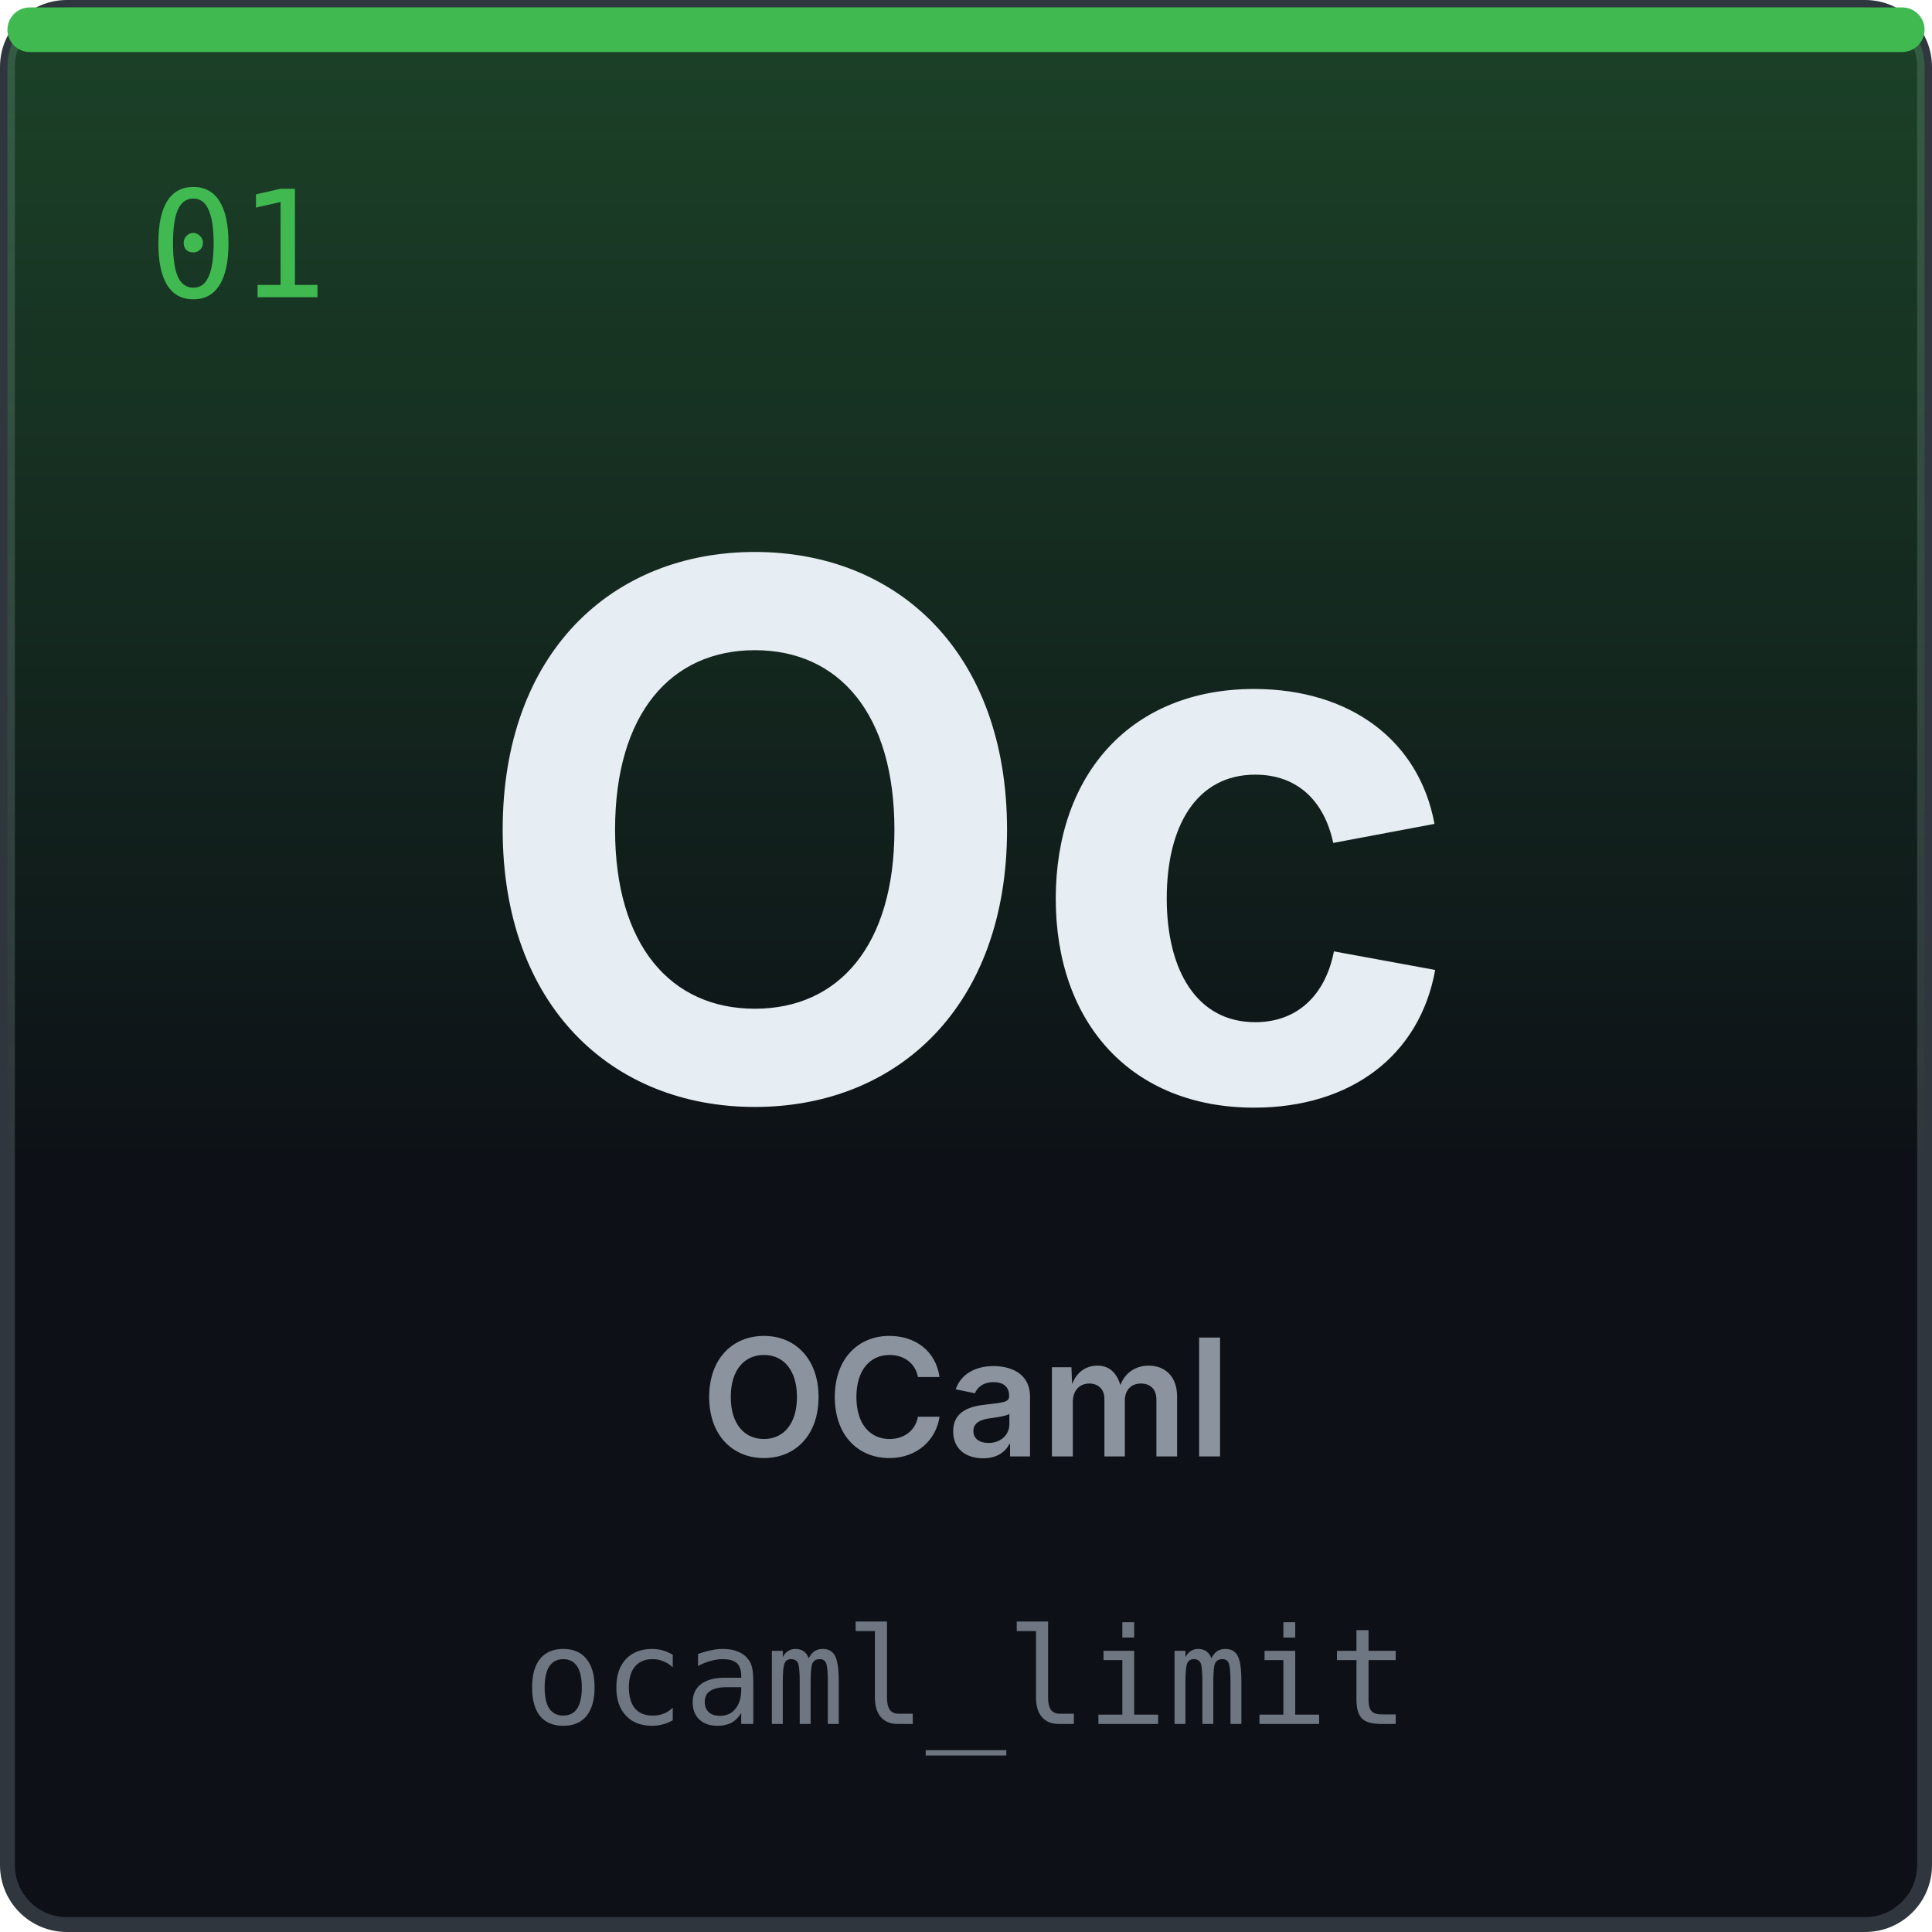
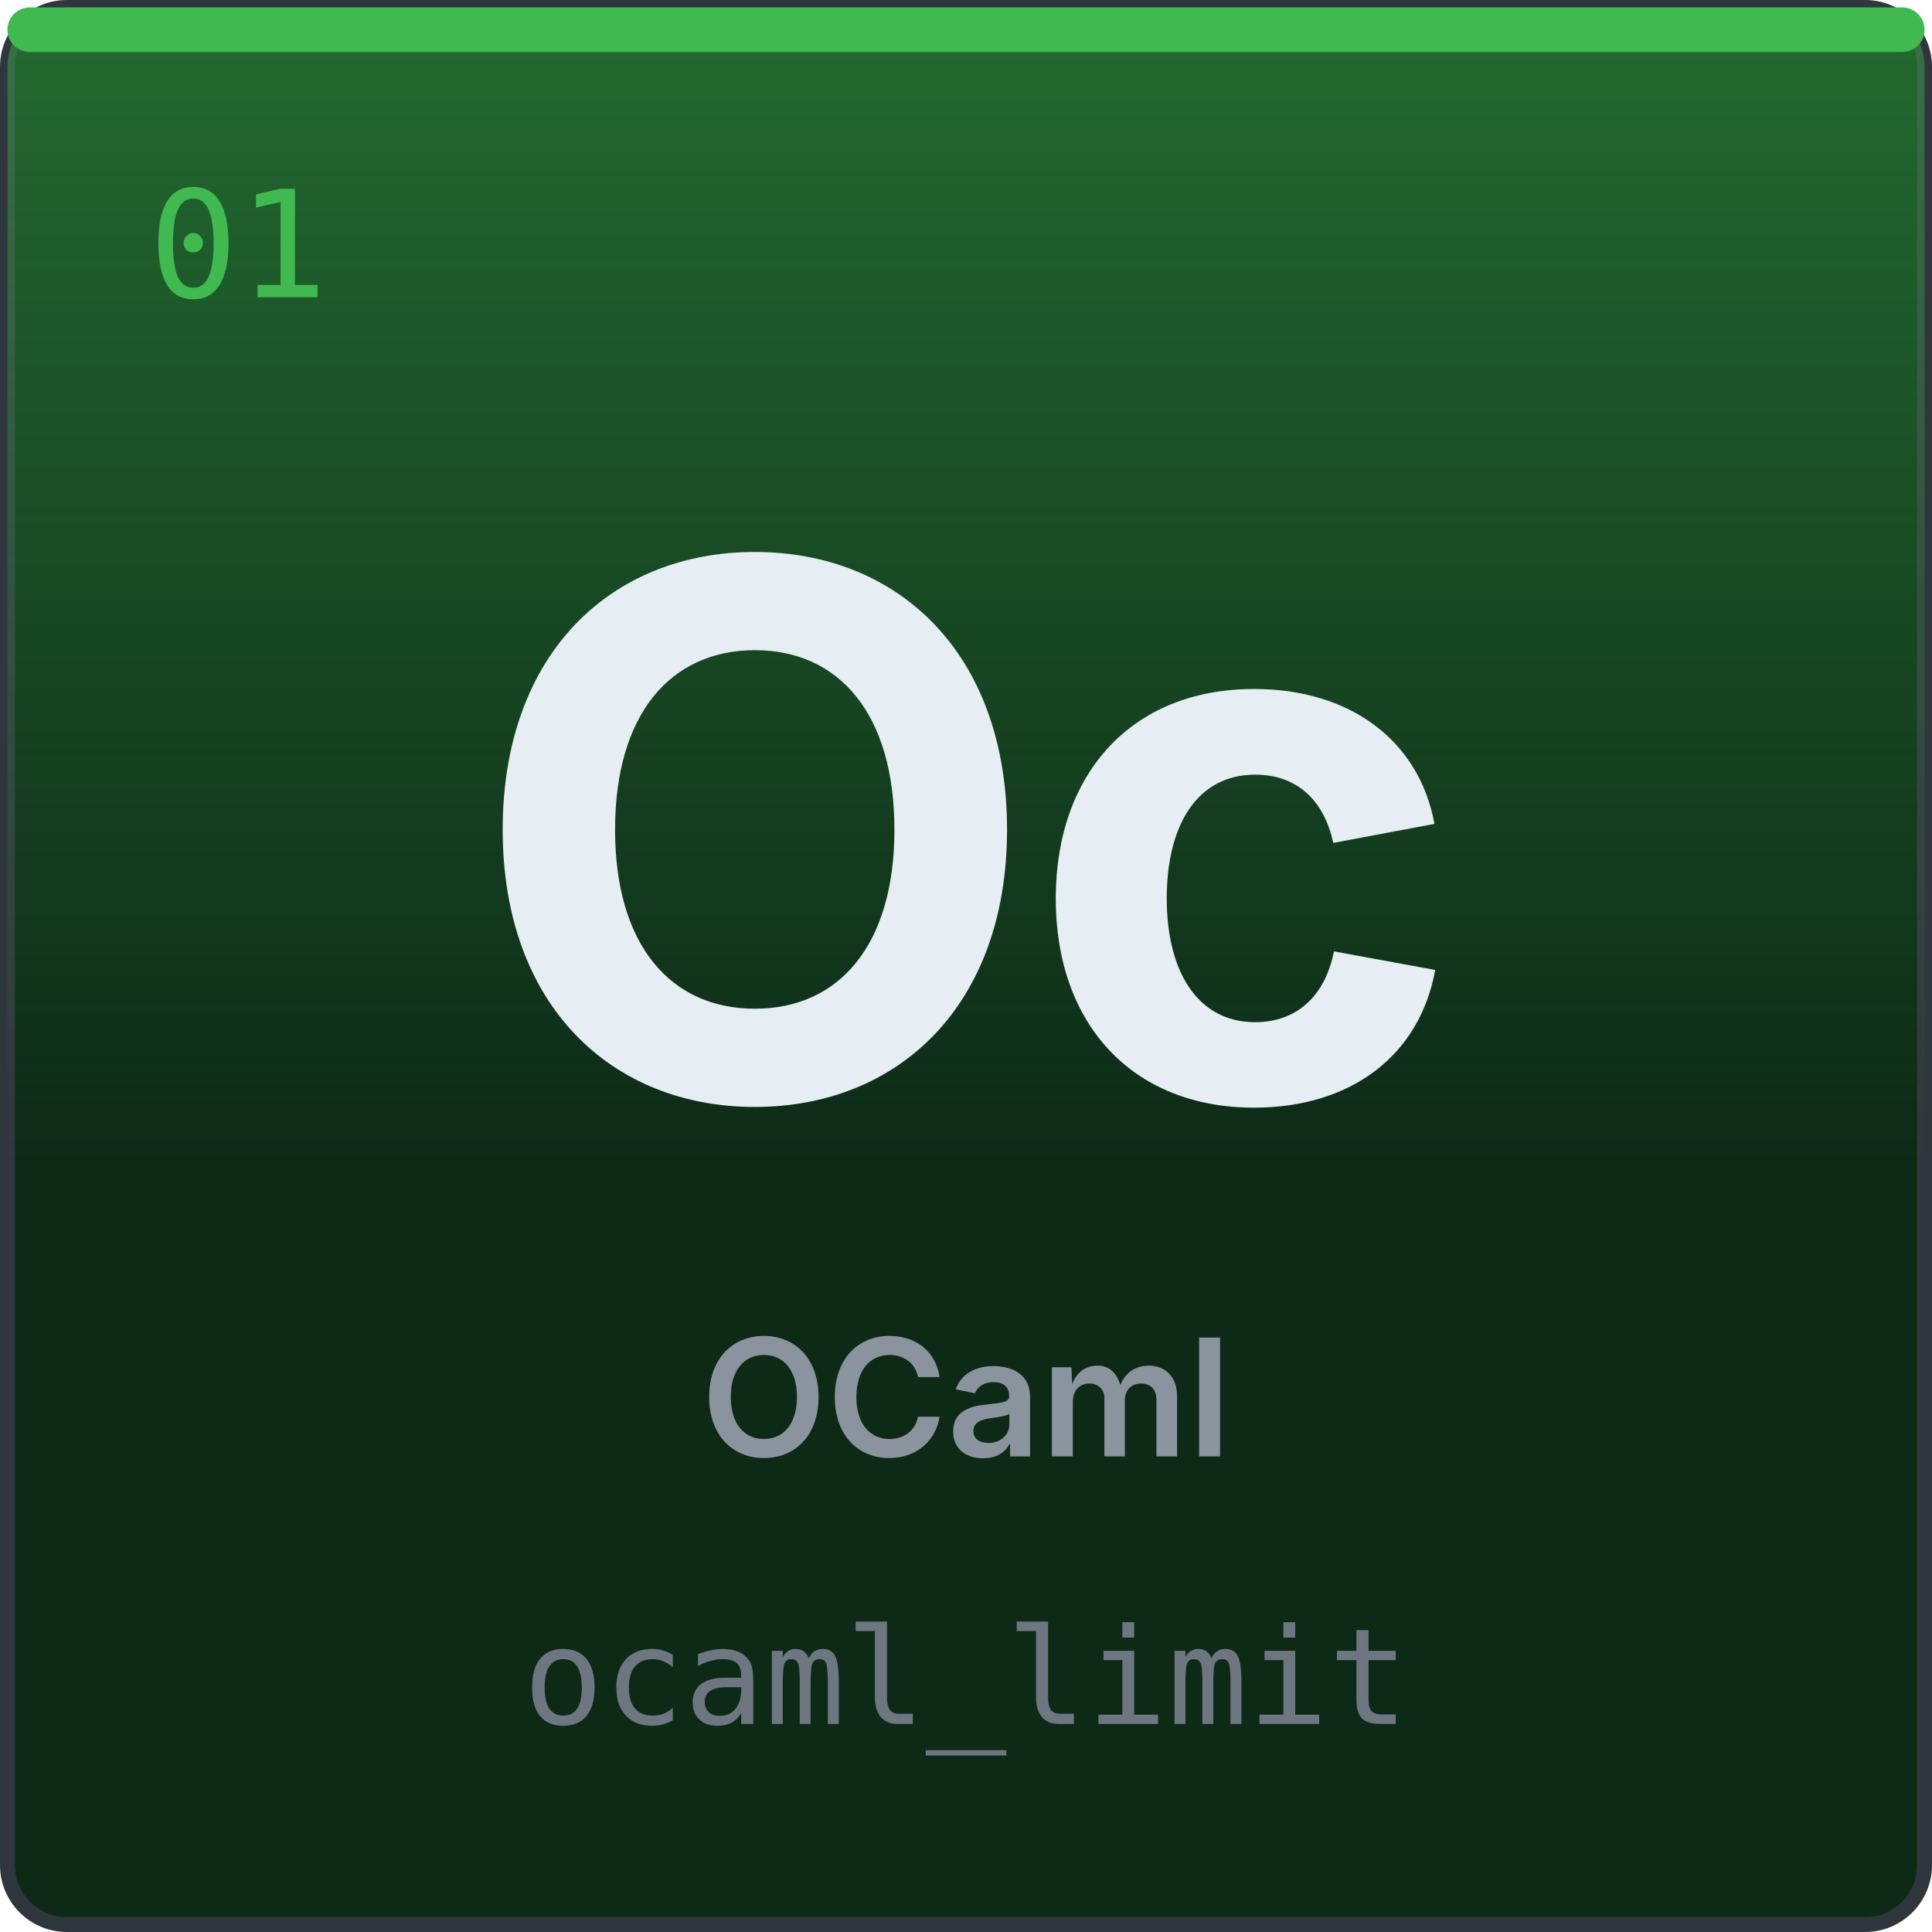
<svg xmlns="http://www.w3.org/2000/svg" width="130" height="130" viewBox="0 0 130 130" role="img" aria-label="01 Oc OCaml ocaml_limit">
  <defs>
    <linearGradient id="g1" x1="0" y1="0" x2="0" y2="1">
-       <stop offset="0%" stop-color="#3fb950" stop-opacity="0.3" />
+       <stop offset="0%" stop-color="#3fb950" stop-opacity="0.45" />
      <stop offset="60%" stop-color="#3fb950" stop-opacity="0" />
    </linearGradient>
  </defs>
  <g opacity="1">
    <set attributeName="opacity" to="0" begin="0s" />
    <animate attributeName="opacity" from="0" to="1" begin="0.00s" dur="0.55s" fill="freeze" />
-     <rect x="0.5" y="0.5" width="129" height="129" rx="4" fill="#0d1117" stroke="#30363d" stroke-width="1" />
+     <rect x="0.5" y="0.5" width="129" height="129" rx="4" fill="#0d2a17" stroke="#30363d" stroke-width="1" />
    <rect x="0.5" y="0.5" width="129" height="129" rx="4" fill="url(#g1)" />
    <rect x="0.5" y="0.5" width="129" height="3" rx="1.5" fill="#3fb950">
      <animate attributeName="opacity" values="1;0.45;1" dur="4s" begin="-0.21s" repeatCount="indefinite" />
    </rect>
    <text x="10" y="20" font-family="ui-monospace, SFMono-Regular, Menlo, monospace" font-size="10" font-weight="500" fill="#3fb950">01</text>
    <text x="65" y="74" font-family="-apple-system, BlinkMacSystemFont, Inter, system-ui, sans-serif" font-size="50" font-weight="700" fill="#e6edf3" text-anchor="middle" letter-spacing="-1">Oc</text>
    <text x="65" y="98" font-family="-apple-system, BlinkMacSystemFont, Inter, system-ui, sans-serif" font-size="11" font-weight="600" fill="#8b949e" text-anchor="middle">OCaml</text>
    <text x="65" y="116" font-family="ui-monospace, SFMono-Regular, Menlo, monospace" font-size="9" fill="#6e7681" text-anchor="middle">ocaml_limit</text>
  </g>
</svg>
